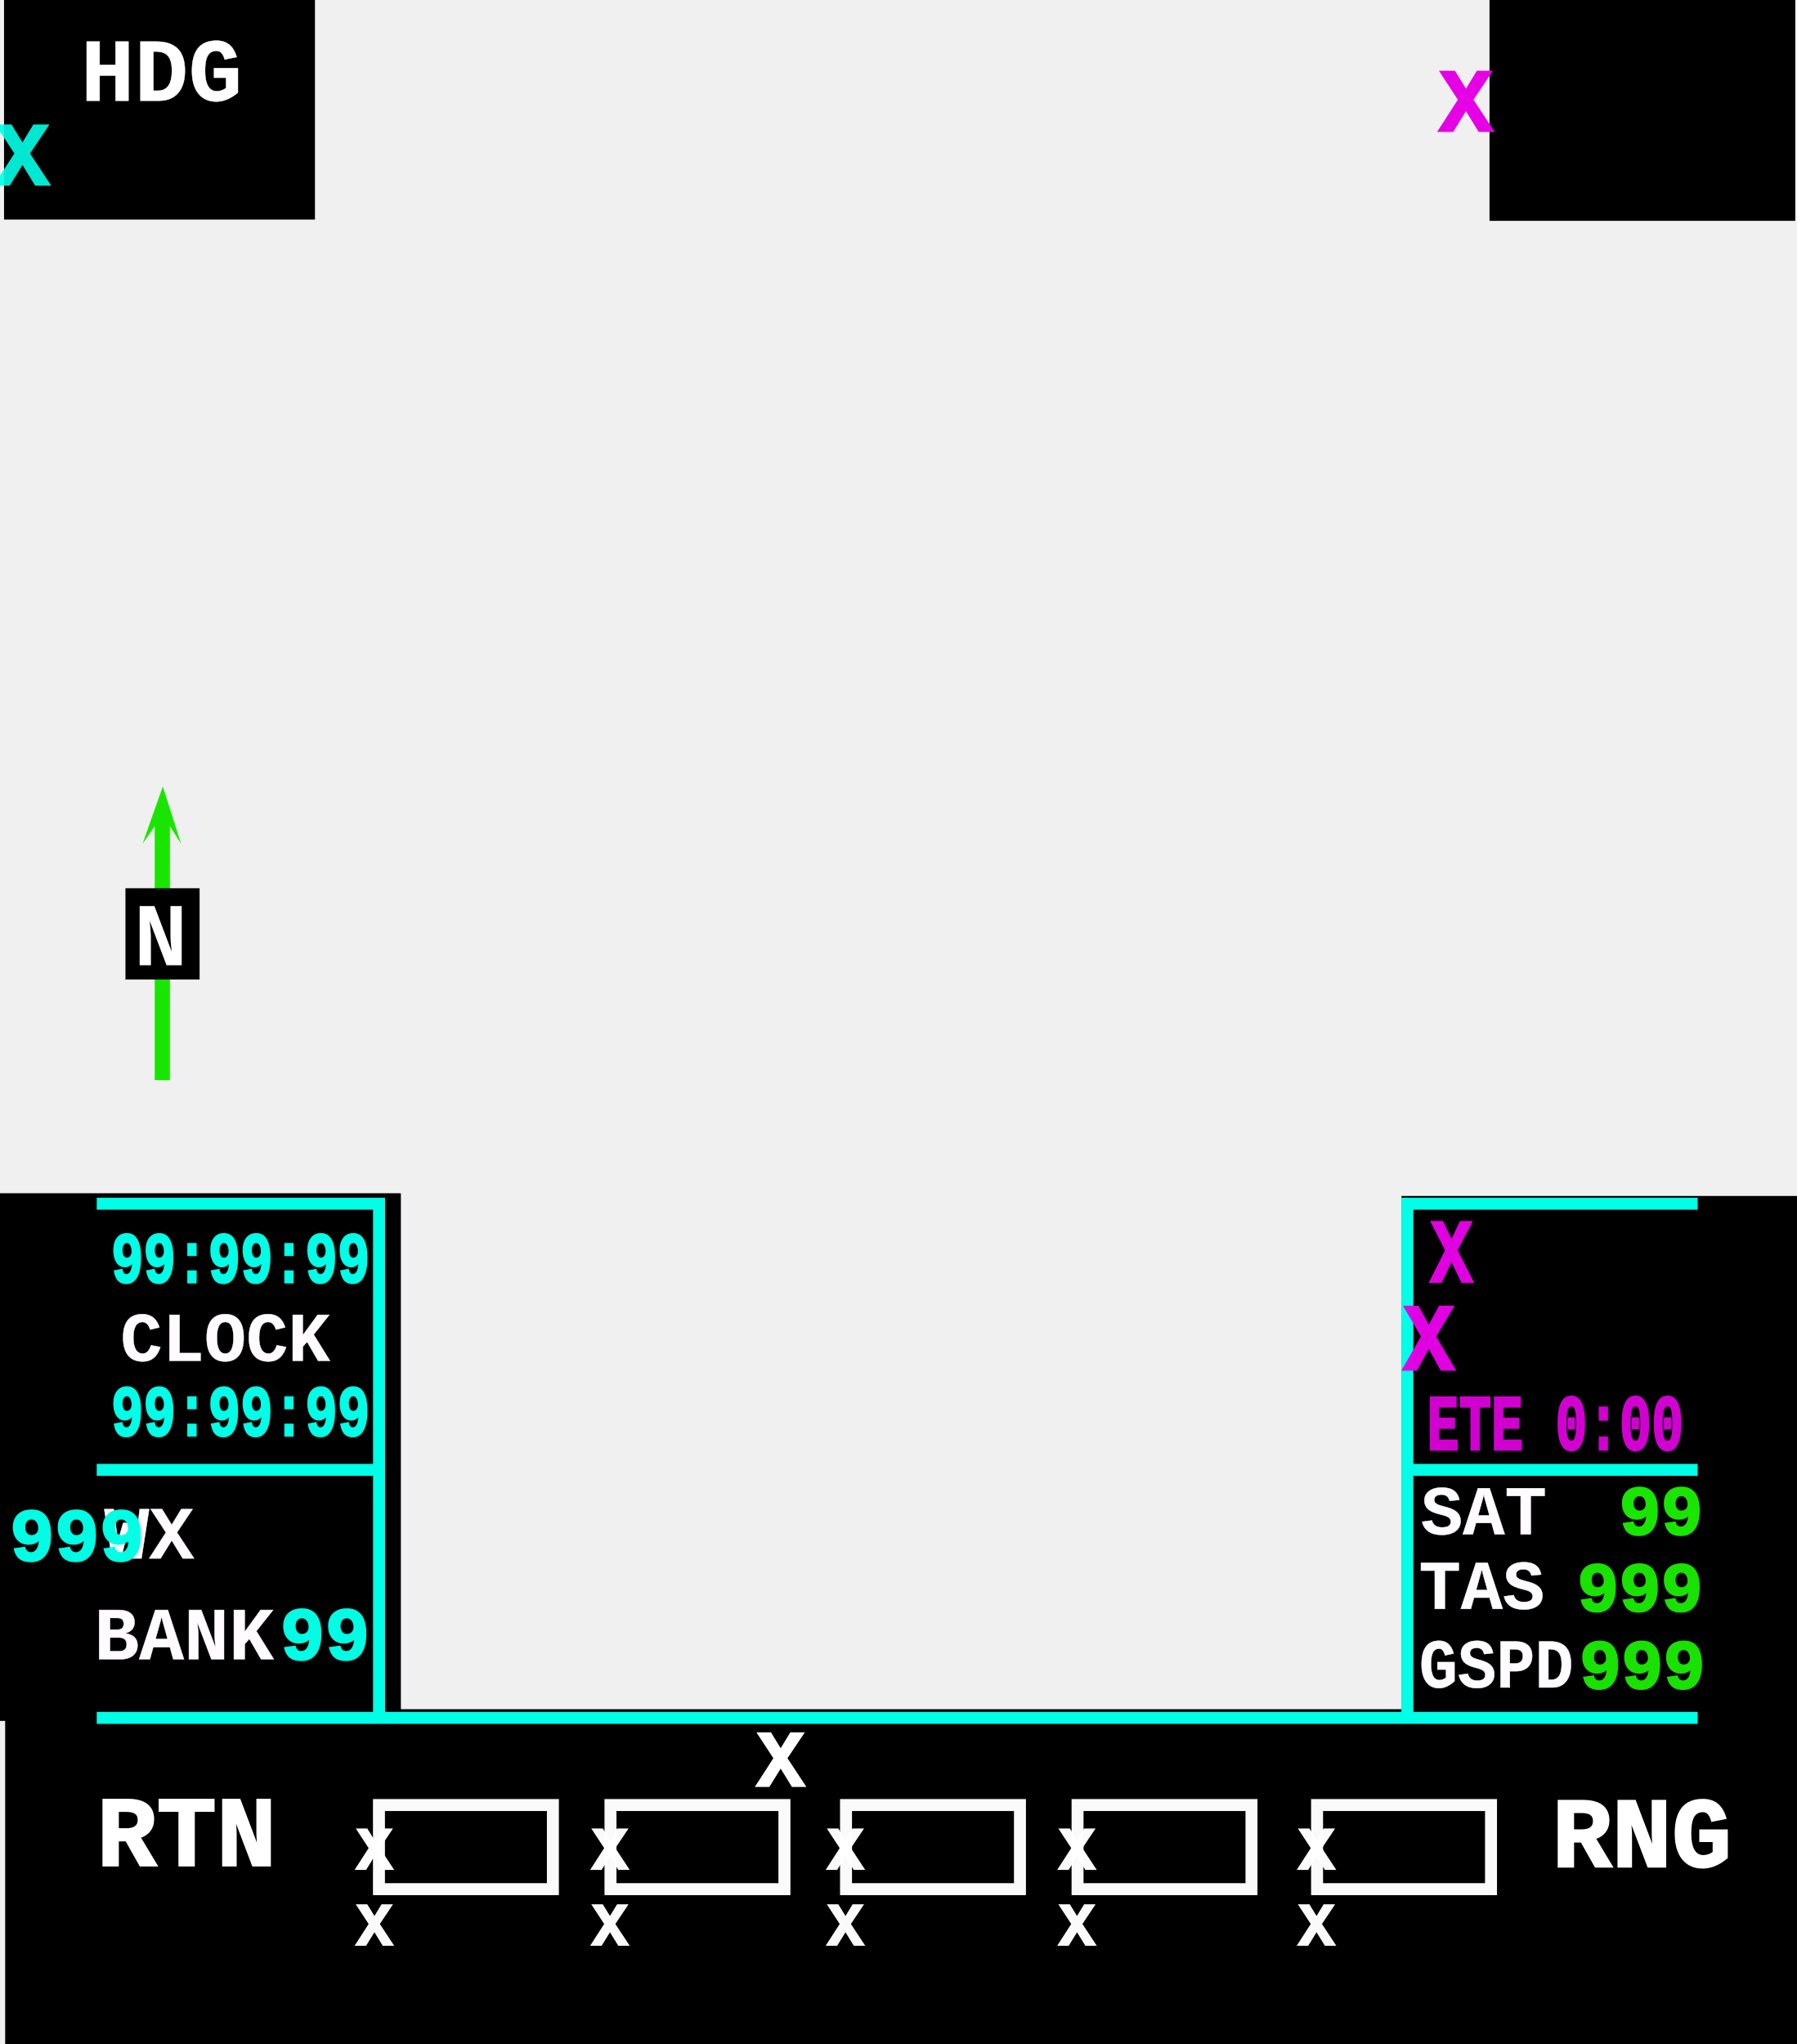
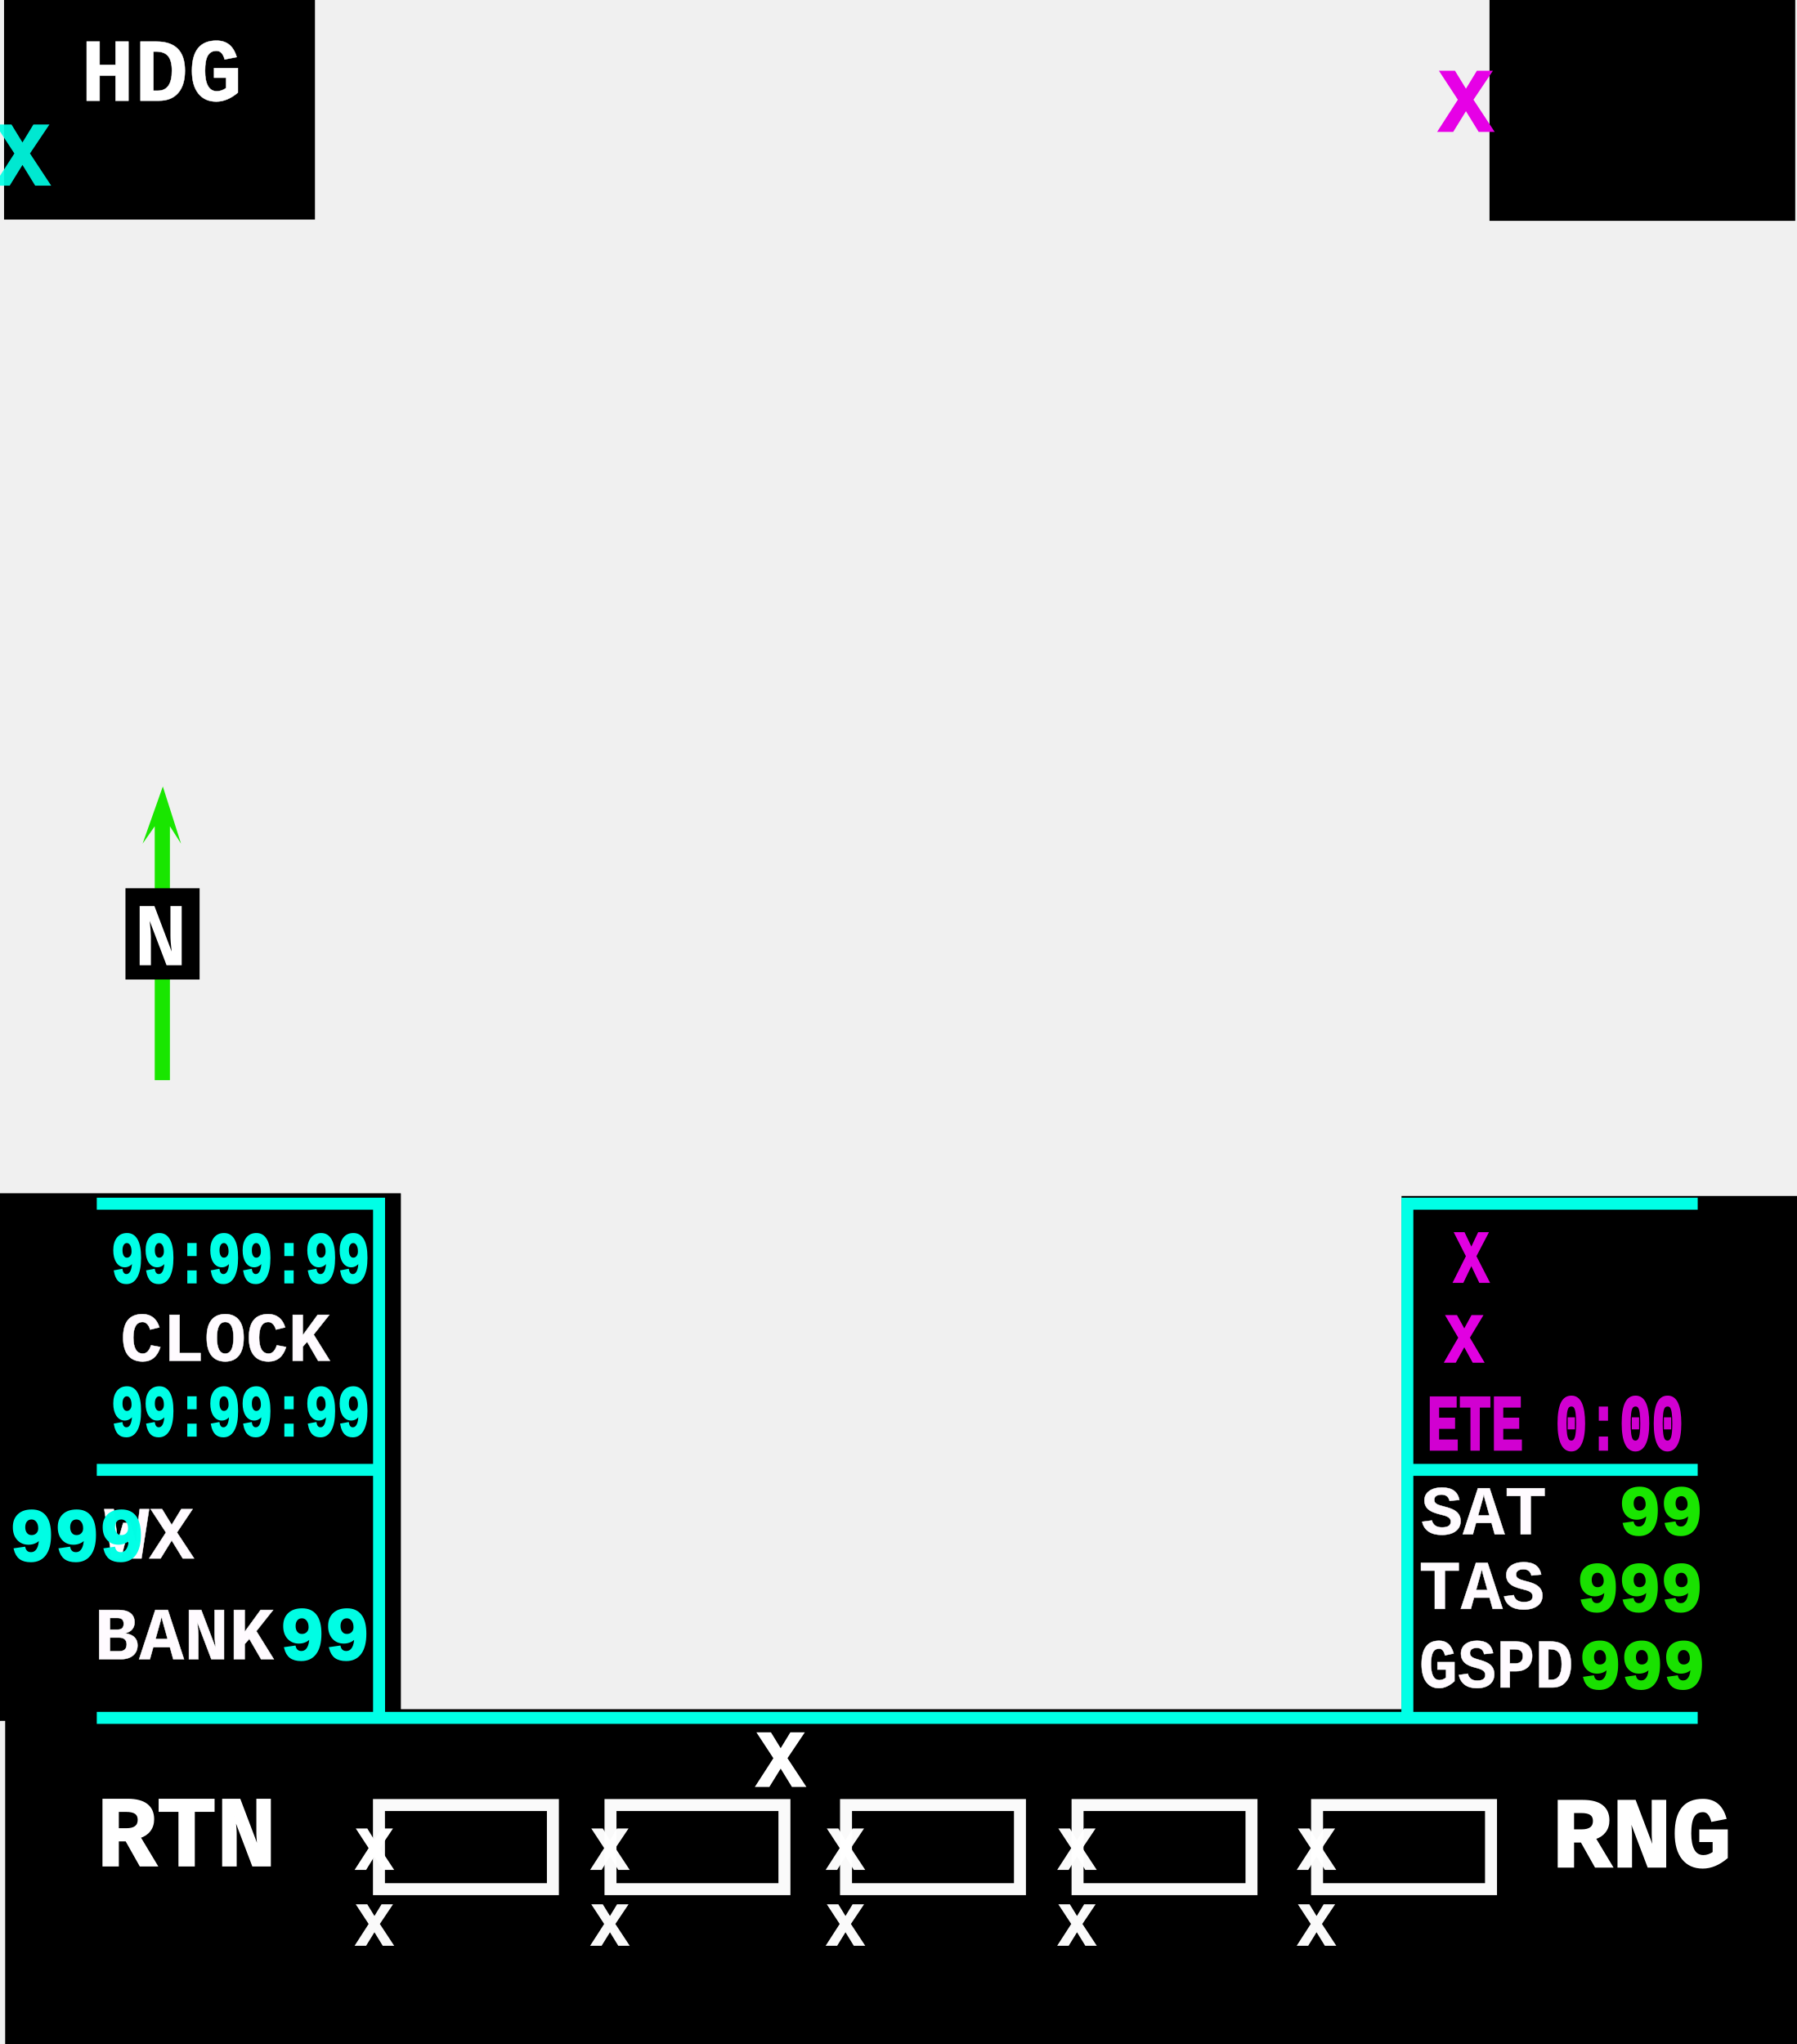
<svg xmlns="http://www.w3.org/2000/svg" width="900" height="1024" viewBox="0 0 900 1024" id="svg4136" version="1.1">
  <defs id="defs4138">
    <marker orient="auto" refY="0.0" refX="0.0" id="Arrow2Mend" style="overflow:visible;">
      <path id="path4363" style="fill-rule:evenodd;stroke-width:0.625;stroke-linejoin:round;stroke:#19e600;stroke-opacity:1;fill:#19e600;fill-opacity:1" d="M 8.719,4.034 L -2.207,0.016 L 8.719,-4.002 C 6.973,-1.63 6.983,1.616 8.719,4.034 z " transform="scale(0.6) rotate(180) translate(0,0)" />
    </marker>
    <marker orient="auto" refY="0.0" refX="0.0" id="Arrow2Lend" style="overflow:visible;">
      <path id="path4357" style="fill-rule:evenodd;stroke-width:0.625;stroke-linejoin:round;stroke:#19e600;stroke-opacity:1;fill:#19e600;fill-opacity:1" d="M 8.719,4.034 L -2.207,0.016 L 8.719,-4.002 C 6.973,-1.63 6.983,1.616 8.719,4.034 z " transform="scale(1.1) rotate(180) translate(1,0)" />
    </marker>
    <marker orient="auto" refY="0.0" refX="0.0" id="Arrow1Sstart" style="overflow:visible">
      <path id="path4309" d="M 0.0,0.0 L 5.0,-5.0 L -12.5,0.0 L 5.0,5.0 L 0.0,0.0 z " style="fill-rule:evenodd;stroke:#00ffff;stroke-width:1pt;stroke-opacity:1;fill:#00ffff;fill-opacity:1" transform="scale(0.2) translate(6,0)" />
    </marker>
    <marker orient="auto" refY="0.0" refX="0.0" id="marker4639" style="overflow:visible">
      <path id="path4641" d="M 0.0,0.0 L 5.0,-5.0 L -12.5,0.0 L 5.0,5.0 L 0.0,0.0 z " style="fill-rule:evenodd;stroke:#00ffff;stroke-width:1pt;stroke-opacity:1;fill:#00ffff;fill-opacity:1" transform="scale(0.4) translate(10,0)" />
    </marker>
    <marker orient="auto" refY="0.0" refX="0.0" id="Arrow1Mstart" style="overflow:visible">
      <path id="path4303" d="M 0.0,0.0 L 5.0,-5.0 L -12.5,0.0 L 5.0,5.0 L 0.0,0.0 z " style="fill-rule:evenodd;stroke:#00ffff;stroke-width:1pt;stroke-opacity:1;fill:#00ffff;fill-opacity:1" transform="scale(0.4) translate(10,0)" />
    </marker>
    <marker orient="auto" refY="0.0" refX="0.0" id="Arrow1Lstart" style="overflow:visible">
      <path id="path4297" d="M 0.0,0.0 L 5.0,-5.0 L -12.5,0.0 L 5.0,5.0 L 0.0,0.0 z " style="fill-rule:evenodd;stroke:#00ffff;stroke-width:1pt;stroke-opacity:1;fill:#00ffff;fill-opacity:1" transform="scale(0.8) translate(12.5,0)" />
    </marker>
    <marker orient="auto" refY="0" refX="0" id="Arrow1Sstart-8" style="overflow:visible">
      <path id="path4309-9" d="M 0,0 5,-5 -12.5,0 5,5 0,0 Z" style="fill:#00ffff;fill-opacity:1;fill-rule:evenodd;stroke:#00ffff;stroke-width:1pt;stroke-opacity:1" transform="matrix(0.2,0,0,0.2,1.2,0)" />
    </marker>
    <marker orient="auto" refY="0" refX="0" id="Arrow1Sstart-7" style="overflow:visible">
      <path id="path4309-6" d="M 0,0 5,-5 -12.5,0 5,5 0,0 Z" style="fill:#00ffff;fill-opacity:1;fill-rule:evenodd;stroke:#00ffff;stroke-width:1pt;stroke-opacity:1" transform="matrix(0.2,0,0,0.2,1.2,0)" />
    </marker>
  </defs>
  <g id="layer7" style="display:inline">
    <rect style="opacity:1;fill:#000000;fill-opacity:1;stroke:#000000;stroke-width:0.149;stroke-miterlimit:4;stroke-dasharray:none;stroke-dashoffset:0;stroke-opacity:1" id="rect1" width="199.222" height="262.847" x="702.232" y="599.236" />
    <rect style="opacity:1;fill:#000000;fill-opacity:1;stroke:#000000;stroke-width:0.153;stroke-miterlimit:4;stroke-dasharray:none;stroke-dashoffset:0;stroke-opacity:1" id="rect2" width="200.762" height="264.172" x="-0.024" y="597.909" />
    <rect style="opacity:1;fill:#000000;fill-opacity:1;stroke:#000000;stroke-width:0.276;stroke-miterlimit:4;stroke-dasharray:none;stroke-dashoffset:0;stroke-opacity:1" id="rect3" width="899.924" height="170.222" x="2.772" y="856.43" />
    <rect style="opacity:1;fill:#000000;fill-opacity:1;stroke:#000000;stroke-width:0.178;stroke-miterlimit:4;stroke-dasharray:none;stroke-dashoffset:0;stroke-opacity:0" id="rect4" width="153.172" height="111.45" x="746.247" y="-0.81" />
    <rect style="opacity:1;fill:#000000;fill-opacity:1;stroke:#000000;stroke-width:0.213;stroke-miterlimit:4;stroke-dasharray:none;stroke-dashoffset:0;stroke-opacity:0" id="rect5" width="155.764" height="112.844" x="2.027" y="-2.853" />
  </g>
  <g id="layer4" style="display:inline">
    <path style="fill:#000000;fill-opacity:1;fill-rule:nonzero;stroke:#00ffe6;stroke-width:6;stroke-linecap:butt;stroke-linejoin:miter;stroke-miterlimit:4;stroke-dasharray:none;stroke-opacity:1" d="m 48.487,603.03 141.421,0 0,257.589" id="path5688" />
    <path style="fill:none;fill-rule:evenodd;stroke:#00ffe6;stroke-width:6;stroke-linecap:butt;stroke-linejoin:miter;stroke-miterlimit:4;stroke-dasharray:none;stroke-opacity:1" d="m 48.487,736.37 141.421,0" id="path5690" />
    <path style="fill:none;fill-rule:evenodd;stroke:#00ffe6;stroke-width:6;stroke-linecap:butt;stroke-linejoin:miter;stroke-miterlimit:4;stroke-dasharray:none;stroke-opacity:1" d="m 850.548,603.03 -145.462,0 0,257.589" id="path5692" />
    <path style="fill:none;fill-rule:evenodd;stroke:#00ffe6;stroke-width:6;stroke-linecap:butt;stroke-linejoin:miter;stroke-miterlimit:4;stroke-dasharray:none;stroke-opacity:1" d="m 850.548,736.37 -145.462,0" id="path5694" />
    <path style="fill:none;fill-rule:evenodd;stroke:#00ffe6;stroke-width:6;stroke-linecap:butt;stroke-linejoin:miter;stroke-miterlimit:4;stroke-dasharray:none;stroke-opacity:1" d="m 48.487,860.619 802.061,0" id="path5696" />
  </g>
  <g id="layer5" style="display:inline">
    <text xml:space="preserve" style="font-style:normal;font-variant:normal;font-weight:bold;font-stretch:normal;font-size:37.5px;line-height:125%;font-family:'Liberation Mono';-inkscape-font-specification:'Liberation Mono, Bold';text-align:start;letter-spacing:0px;word-spacing:0px;writing-mode:lr-tb;text-anchor:start;fill:#fffbff;fill-opacity:1;stroke:#ffffff;stroke-width:0.2;stroke-linecap:butt;stroke-linejoin:miter;stroke-miterlimit:4;stroke-dasharray:none;stroke-opacity:1" x="52.235" y="780.744" id="text5718-3">
      <tspan id="tspan5740" x="52.235" y="780.744">WX</tspan>
    </text>
    <text xml:space="preserve" style="font-style:normal;font-variant:normal;font-weight:bold;font-stretch:normal;font-size:35px;line-height:125%;font-family:'Liberation Mono';-inkscape-font-specification:'Liberation Mono, Bold';text-align:start;letter-spacing:0px;word-spacing:0px;writing-mode:lr-tb;text-anchor:start;fill:#fffbff;fill-opacity:1;stroke:#ffffff;stroke-width:0.2;stroke-linecap:butt;stroke-linejoin:miter;stroke-miterlimit:4;stroke-dasharray:none;stroke-opacity:1" x="711.864" y="768.622" id="text5718-71-9">
      <tspan id="tspan5809" x="711.864" y="768.622">SAT</tspan>
    </text>
    <text xml:space="preserve" style="font-style:normal;font-variant:normal;font-weight:bold;font-stretch:normal;font-size:35px;line-height:125%;font-family:'Liberation Mono';-inkscape-font-specification:'Liberation Mono, Bold';text-align:start;letter-spacing:0px;word-spacing:0px;writing-mode:lr-tb;text-anchor:start;fill:#fffbff;fill-opacity:1;stroke:#ffffff;stroke-width:0.2;stroke-linecap:butt;stroke-linejoin:miter;stroke-miterlimit:4;stroke-dasharray:none;stroke-opacity:1" x="710.854" y="806.018" id="text5718-71-6">
      <tspan id="tspan5819" x="710.854" y="806.018">TAS</tspan>
    </text>
    <text xml:space="preserve" style="font-style:normal;font-variant:normal;font-weight:bold;font-stretch:normal;font-size:33.586px;line-height:125%;font-family:'Liberation Mono';-inkscape-font-specification:'Liberation Mono, Bold';text-align:start;letter-spacing:0px;word-spacing:0px;writing-mode:lr-tb;text-anchor:start;fill:#fffbff;fill-opacity:1;stroke:#ffffff;stroke-width:0.2;stroke-linecap:butt;stroke-linejoin:miter;stroke-miterlimit:4;stroke-dasharray:none;stroke-opacity:1" x="740.884" y="811.251" id="text5718-71-4" transform="scale(0.9596133,1.042086)">
      <tspan id="tspan5829" x="740.884" y="811.251">GSPD</tspan>
    </text>
    <text xml:space="preserve" style="font-style:normal;font-variant:normal;font-weight:bold;font-stretch:normal;font-size:37.5px;line-height:125%;font-family:'Liberation Mono';-inkscape-font-specification:'Liberation Mono, Bold';text-align:start;letter-spacing:0px;word-spacing:0px;writing-mode:lr-tb;text-anchor:start;fill:#fffbff;fill-opacity:1;stroke:#ffffff;stroke-width:0.2;stroke-linecap:butt;stroke-linejoin:miter;stroke-miterlimit:4;stroke-dasharray:none;stroke-opacity:1" x="47.184" y="831.252" id="text5718-3-9">
      <tspan id="tspan4299" x="47.184" y="831.252">BANK</tspan>
    </text>
    <text xml:space="preserve" style="font-style:normal;font-variant:normal;font-weight:bold;font-stretch:normal;font-size:35px;line-height:125%;font-family:'Liberation Mono';-inkscape-font-specification:'Liberation Mono, Bold';text-align:start;letter-spacing:0px;word-spacing:0px;writing-mode:lr-tb;text-anchor:start;fill:#fffbff;fill-opacity:1;stroke:#ffffff;stroke-width:0.2;stroke-linecap:butt;stroke-linejoin:miter;stroke-miterlimit:4;stroke-dasharray:none;stroke-opacity:1" x="60.316" y="681.749" id="text5718-3-5">
      <tspan id="tspan4309" x="60.316" y="681.749">CLOCK</tspan>
    </text>
    <text xml:space="preserve" style="font-style:normal;font-variant:normal;font-weight:bold;font-stretch:normal;font-size:45px;line-height:125%;font-family:'Liberation Mono';-inkscape-font-specification:'Liberation Mono, Bold';text-align:start;letter-spacing:0px;word-spacing:0px;writing-mode:lr-tb;text-anchor:start;fill:#ffffff;fill-opacity:1;stroke:#ffffff;stroke-width:0.2;stroke-linecap:butt;stroke-linejoin:miter;stroke-miterlimit:4;stroke-dasharray:none;stroke-opacity:1" x="40.397" y="50.461" id="text5718-3-5-2">
      <tspan id="tspan4335" x="40.397" y="50.461">HDG</tspan>
    </text>
  </g>
  <g id="layer2" style="display:inline;opacity:1">
    <text xml:space="preserve" style="font-style:normal;font-variant:normal;font-weight:bold;font-stretch:normal;font-size:31.177px;line-height:125%;font-family:'Liberation Mono';-inkscape-font-specification:'Liberation Mono, Bold';text-align:start;letter-spacing:0px;word-spacing:0px;writing-mode:lr-tb;text-anchor:start;fill:#00ffe6;fill-opacity:1;stroke:#00ffe6;stroke-width:1px;stroke-linecap:butt;stroke-linejoin:miter;stroke-opacity:1" x="64.29" y="556.321" id="clock" transform="scale(0.8660254,1.1547)">
      <tspan id="tspan4331" x="64.29" y="556.321">99:99:99</tspan>
    </text>
    <text xml:space="preserve" style="font-style:normal;font-variant:normal;font-weight:bold;font-stretch:normal;font-size:31.177px;line-height:125%;font-family:'Liberation Mono';-inkscape-font-specification:'Liberation Mono, Bold';text-align:start;letter-spacing:0px;word-spacing:0px;writing-mode:lr-tb;text-anchor:start;fill:#00ffe6;fill-opacity:1;stroke:#00ffe6;stroke-width:1px;stroke-linecap:butt;stroke-linejoin:miter;stroke-opacity:1" x="64.29" y="622.807" id="chrono" transform="scale(0.8660254,1.1547)">
      <tspan id="tspan4331-8" x="64.29" y="622.807">99:99:99</tspan>
    </text>
    <text xml:space="preserve" style="font-style:normal;font-variant:normal;font-weight:bold;font-stretch:normal;font-size:37.5px;line-height:125%;font-family:'Liberation Mono';-inkscape-font-specification:'Liberation Mono, Bold';text-align:end;letter-spacing:0px;word-spacing:0px;writing-mode:lr-tb;text-anchor:end;opacity:0.99;fill:#00ffe6;fill-opacity:1;stroke:#00ffe6;stroke-width:1px;stroke-linecap:butt;stroke-linejoin:miter;stroke-opacity:1" x="184.868" y="781.787" id="wx">
      <tspan id="tspan4361" x="184.868" y="781.787">999</tspan>
    </text>
    <text xml:space="preserve" style="font-style:normal;font-variant:normal;font-weight:bold;font-stretch:normal;font-size:37.5px;line-height:125%;font-family:'Liberation Mono';-inkscape-font-specification:'Liberation Mono, Bold';text-align:start;letter-spacing:0px;word-spacing:0px;writing-mode:lr-tb;text-anchor:start;opacity:0.99;fill:#00ffe6;fill-opacity:1;stroke:#00ffe6;stroke-width:1px;stroke-linecap:butt;stroke-linejoin:miter;stroke-opacity:1" x="140.289" y="831.304" id="bank">
      <tspan id="tspan4381" x="140.289" y="831.304">99</tspan>
    </text>
    <text xml:space="preserve" style="font-style:normal;font-variant:normal;font-weight:bold;font-stretch:normal;font-size:35px;line-height:125%;font-family:'Liberation Mono';-inkscape-font-specification:'Liberation Mono, Bold';text-align:start;letter-spacing:0px;word-spacing:0px;writing-mode:lr-tb;text-anchor:start;fill:#19e600;fill-opacity:1;stroke:#19e600;stroke-width:1px;stroke-linecap:butt;stroke-linejoin:miter;stroke-opacity:1" x="811.153" y="768.695" id="sat">
      <tspan id="tspan4385" x="811.153" y="768.695">99</tspan>
    </text>
    <text xml:space="preserve" style="font-style:normal;font-variant:normal;font-weight:bold;font-stretch:normal;font-size:35px;line-height:125%;font-family:'Liberation Mono';-inkscape-font-specification:'Liberation Mono, Bold';text-align:start;letter-spacing:0px;word-spacing:0px;writing-mode:lr-tb;text-anchor:start;opacity:0.98;fill:#19e600;fill-opacity:1;stroke:#19e600;stroke-width:1px;stroke-linecap:butt;stroke-linejoin:miter;stroke-opacity:1" x="790.142" y="807.081" id="tas">
      <tspan id="tspan4413" x="790.142" y="807.081">999</tspan>
    </text>
    <text xml:space="preserve" style="font-style:normal;font-variant:normal;font-weight:bold;font-stretch:normal;font-size:35px;line-height:125%;font-family:'Liberation Mono';-inkscape-font-specification:'Liberation Mono, Bold';text-align:start;letter-spacing:0px;word-spacing:0px;writing-mode:lr-tb;text-anchor:start;opacity:0.98;fill:#19e600;fill-opacity:1;stroke:#19e600;stroke-width:1px;stroke-linecap:butt;stroke-linejoin:miter;stroke-opacity:1" x="791.285" y="845.795" id="gspd">
      <tspan id="tspan4413-4" x="791.285" y="845.795">999</tspan>
    </text>
-     <text xml:space="preserve" style="font-style:normal;font-variant:normal;font-weight:bold;font-stretch:normal;font-size:40px;line-height:125%;font-family:'Liberation Mono';-inkscape-font-specification:'Liberation Mono, Bold';text-align:center;letter-spacing:0px;word-spacing:0px;writing-mode:lr-tb;text-anchor:middle;opacity:0.98;fill:#e600e6;fill-opacity:1;stroke:#e600e6;stroke-width:1px;stroke-linecap:butt;stroke-linejoin:miter;stroke-opacity:1" x="884.231" y="566.524" id="navDist" transform="scale(0.8822838,1.133422)">
+     <text xml:space="preserve" style="font-style:normal;font-variant:normal;font-weight:bold;font-stretch:normal;font-size:32.5px;line-height:125%;font-family:'Liberation Mono';-inkscape-font-specification:'Liberation Mono, Bold';text-align:center;letter-spacing:0px;word-spacing:0px;writing-mode:lr;text-anchor:middle;opacity:0.98;fill:#e600e6;fill-opacity:1;stroke:#e600e6;stroke-width:1px;stroke-linecap:butt;stroke-linejoin:miter;stroke-opacity:1;" x="884.231" y="566.524" id="navDist" transform="scale(0.8822838,1.133422)">
      <tspan id="tspan4289" x="884.231" y="566.524">X</tspan>
    </text>
-     <text xml:space="preserve" style="font-style:normal;font-variant:normal;font-weight:bold;font-stretch:normal;font-size:45px;line-height:125%;font-family:'Liberation Mono';-inkscape-font-specification:'Liberation Mono, Bold';text-align:center;letter-spacing:0px;word-spacing:0px;writing-mode:lr-tb;text-anchor:middle;opacity:0.98;fill:#e600e6;fill-opacity:1;stroke:#e600e6;stroke-width:1.163px;stroke-linecap:butt;stroke-linejoin:miter;stroke-opacity:1" x="823.976" y="649.214" id="navId" transform="scale(0.9462785,1.056771)">
-       <tspan id="tspan4291" x="823.976" y="649.214" style="font-style:normal;font-variant:normal;font-weight:bold;font-stretch:normal;font-size:45px;line-height:125%;font-family:'Liberation Mono';-inkscape-font-specification:'Liberation Mono, Bold';text-align:center;writing-mode:lr-tb;text-anchor:middle;stroke-width:1.163px">X</tspan>
+     <text xml:space="preserve" style="font-style:normal;font-variant:normal;font-weight:bold;font-stretch:normal;font-size:32.5px;line-height:125%;font-family:'Liberation Mono';-inkscape-font-specification:'Liberation Mono, Bold';text-align:center;letter-spacing:0px;word-spacing:0px;writing-mode:lr-tb;text-anchor:middle;opacity:0.98;fill:#e600e6;fill-opacity:1;stroke:#e600e6;stroke-width:1.163px;stroke-linecap:butt;stroke-linejoin:miter;stroke-opacity:1" x="823.976" y="645.429" id="navId" transform="scale(0.9462785,1.056771)">
+       <tspan id="tspan4291" x="823.976" y="645.429" style="font-style:normal;font-variant:normal;font-weight:bold;font-stretch:normal;font-size:32.5px;line-height:125%;font-family:'Liberation Mono';-inkscape-font-specification:'Liberation Mono, Bold';text-align:center;writing-mode:lr-tb;text-anchor:middle;stroke-width:1.163px">X</tspan>
    </text>
    <text xml:space="preserve" style="font-style:normal;font-variant:normal;font-weight:bold;font-stretch:normal;font-size:32.5px;line-height:125%;font-family:'Liberation Mono';-inkscape-font-specification:'Liberation Mono, Bold';text-align:justify;letter-spacing:0px;word-spacing:0px;writing-mode:lr-tb;text-anchor:start;opacity:0.91;fill:#e600e6;fill-opacity:1;stroke:#e600e6;stroke-width:1px;stroke-linecap:butt;stroke-linejoin:miter;stroke-opacity:1" x="867.807" y="598.251" id="navTtw" transform="scale(0.823847,1.213818)">
      <tspan id="tspan4281" x="867.807" y="598.251">ETE 0:00</tspan>
    </text>
    <text xml:space="preserve" style="font-style:normal;font-variant:normal;font-weight:bold;font-stretch:normal;font-size:45px;line-height:125%;font-family:'Liberation Mono';-inkscape-font-specification:'Liberation Mono, Bold';text-align:center;letter-spacing:0px;word-spacing:0px;writing-mode:lr-tb;text-anchor:middle;fill:#e600e6;fill-opacity:1;stroke:#e600e6;stroke-width:1px;stroke-linecap:butt;stroke-linejoin:miter;stroke-opacity:1" x="801.924" y="65.58" id="navType">
      <tspan id="tspan4313" x="801.924" y="65.58">X</tspan>
    </text>
    <text xml:space="preserve" style="font-style:normal;font-variant:normal;font-weight:bold;font-stretch:normal;font-size:45px;line-height:125%;font-family:'Liberation Mono';-inkscape-font-specification:'Liberation Mono, Bold';text-align:center;letter-spacing:0px;word-spacing:0px;writing-mode:lr-tb;text-anchor:middle;opacity:0.91;fill:#00ffe6;fill-opacity:1;stroke:#00ffe6;stroke-width:1px;stroke-linecap:butt;stroke-linejoin:miter;stroke-opacity:1" x="78.739" y="92.506" id="hdgAnn">
      <tspan id="tspan4217" x="78.739" y="92.506">X</tspan>
    </text>
  </g>
  <g id="layer3" style="display:inline;opacity:1">
    <text xml:space="preserve" style="font-style:normal;font-variant:normal;font-weight:bold;font-stretch:normal;font-size:40px;line-height:125%;font-family:'Liberation Mono';-inkscape-font-specification:'Liberation Mono, Bold';text-align:center;letter-spacing:0px;word-spacing:0px;writing-mode:lr-tb;text-anchor:middle;fill:#ffffff;fill-opacity:1;stroke:#ffffff;stroke-width:1px;stroke-linecap:butt;stroke-linejoin:miter;stroke-opacity:1" x="451.099" y="894.714" id="main">
      <tspan id="tspan4204" x="451.099" y="894.714">X</tspan>
    </text>
    <text xml:space="preserve" style="font-style:normal;font-variant:normal;font-weight:bold;font-stretch:normal;font-size:50px;line-height:125%;font-family:'Liberation Mono';-inkscape-font-specification:'Liberation Mono, Bold';text-align:start;letter-spacing:0px;word-spacing:0px;writing-mode:lr-tb;text-anchor:start;fill:#ffffff;fill-opacity:1;stroke:#ffffff;stroke-width:1px;stroke-linecap:butt;stroke-linejoin:miter;stroke-opacity:1" x="48.487" y="934.571" id="text4206">
      <tspan id="tspan4208" x="48.487" y="934.571">RTN</tspan>
    </text>
    <text xml:space="preserve" style="font-style:normal;font-variant:normal;font-weight:bold;font-stretch:normal;font-size:50px;line-height:125%;font-family:'Liberation Mono';-inkscape-font-specification:'Liberation Mono, Bold';text-align:justify;letter-spacing:0px;word-spacing:0px;writing-mode:lr-tb;text-anchor:start;fill:#ffffff;fill-opacity:1;stroke:#ffffff;stroke-width:1px;stroke-linecap:butt;stroke-linejoin:miter;stroke-opacity:1" x="777.571" y="935.143" id="text4210">
      <tspan id="tspan4212" x="777.571" y="935.143">RNG</tspan>
    </text>
    <text xml:space="preserve" style="font-style:normal;font-variant:normal;font-weight:bold;font-stretch:normal;font-size:30px;line-height:125%;font-family:'Liberation Mono';-inkscape-font-specification:'Liberation Mono, Bold';text-align:center;letter-spacing:0px;word-spacing:0px;writing-mode:lr-tb;text-anchor:middle;fill:#ffffff;fill-opacity:1;stroke:#ffffff;stroke-width:1px;stroke-linecap:butt;stroke-linejoin:miter;stroke-opacity:1" x="232.571" y="936.286" id="menu1">
      <tspan id="tspan4213" x="232.571" y="936.286">X</tspan>
    </text>
    <text xml:space="preserve" style="font-style:normal;font-variant:normal;font-weight:bold;font-stretch:normal;font-size:30px;line-height:125%;font-family:'Liberation Mono';-inkscape-font-specification:'Liberation Mono, Bold';text-align:center;letter-spacing:0px;word-spacing:0px;writing-mode:lr-tb;text-anchor:middle;opacity:0.98;fill:#ffffff;fill-opacity:1;stroke:#ffffff;stroke-width:1px;stroke-linecap:butt;stroke-linejoin:miter;stroke-opacity:1" x="350.571" y="936.286" id="menu2">
      <tspan id="tspan4213-8" x="350.571" y="936.286">X</tspan>
    </text>
    <text xml:space="preserve" style="font-style:normal;font-variant:normal;font-weight:bold;font-stretch:normal;font-size:30px;line-height:125%;font-family:'Liberation Mono';-inkscape-font-specification:'Liberation Mono, Bold';text-align:center;letter-spacing:0px;word-spacing:0px;writing-mode:lr-tb;text-anchor:middle;opacity:0.98;fill:#ffffff;fill-opacity:1;stroke:#ffffff;stroke-width:1px;stroke-linecap:butt;stroke-linejoin:miter;stroke-opacity:1" x="468.571" y="936.286" id="menu3">
      <tspan id="tspan4213-8-1" x="468.571" y="936.286">X</tspan>
    </text>
    <text xml:space="preserve" style="font-style:normal;font-variant:normal;font-weight:bold;font-stretch:normal;font-size:30px;line-height:125%;font-family:'Liberation Mono';-inkscape-font-specification:'Liberation Mono, Bold';text-align:center;letter-spacing:0px;word-spacing:0px;writing-mode:lr-tb;text-anchor:middle;opacity:0.98;fill:#ffffff;fill-opacity:1;stroke:#ffffff;stroke-width:1px;stroke-linecap:butt;stroke-linejoin:miter;stroke-opacity:1" x="584.571" y="936.286" id="menu4">
      <tspan id="tspan4213-8-8" x="584.571" y="936.286">X</tspan>
    </text>
    <text xml:space="preserve" style="font-style:normal;font-variant:normal;font-weight:bold;font-stretch:normal;font-size:30px;line-height:125%;font-family:'Liberation Mono';-inkscape-font-specification:'Liberation Mono, Bold';text-align:center;letter-spacing:0px;word-spacing:0px;writing-mode:lr-tb;text-anchor:middle;opacity:0.98;fill:#ffffff;fill-opacity:1;stroke:#ffffff;stroke-width:1px;stroke-linecap:butt;stroke-linejoin:miter;stroke-opacity:1" x="704.571" y="936.286" id="menu5">
      <tspan id="tspan4213-8-9" x="704.571" y="936.286">X</tspan>
    </text>
    <text xml:space="preserve" style="font-style:normal;font-variant:normal;font-weight:bold;font-stretch:normal;font-size:30px;line-height:125%;font-family:'Liberation Mono';-inkscape-font-specification:'Liberation Mono, Bold';text-align:center;letter-spacing:0px;word-spacing:0px;writing-mode:lr-tb;text-anchor:middle;opacity:0.98;fill:#ffffff;fill-opacity:1;stroke:#ffffff;stroke-width:1px;stroke-linecap:butt;stroke-linejoin:miter;stroke-opacity:1" x="232.571" y="974.286" id="menu1b">
      <tspan id="tspan4213-86" x="232.571" y="974.286">X</tspan>
    </text>
    <text xml:space="preserve" style="font-style:normal;font-variant:normal;font-weight:bold;font-stretch:normal;font-size:30px;line-height:125%;font-family:'Liberation Mono';-inkscape-font-specification:'Liberation Mono, Bold';text-align:center;letter-spacing:0px;word-spacing:0px;writing-mode:lr-tb;text-anchor:middle;opacity:0.98;fill:#ffffff;fill-opacity:1;stroke:#ffffff;stroke-width:1px;stroke-linecap:butt;stroke-linejoin:miter;stroke-opacity:1" x="350.571" y="974.286" id="menu2b">
      <tspan id="tspan4213-8-4" x="350.571" y="974.286">X</tspan>
    </text>
    <text xml:space="preserve" style="font-style:normal;font-variant:normal;font-weight:bold;font-stretch:normal;font-size:30px;line-height:125%;font-family:'Liberation Mono';-inkscape-font-specification:'Liberation Mono, Bold';text-align:center;letter-spacing:0px;word-spacing:0px;writing-mode:lr-tb;text-anchor:middle;opacity:0.98;fill:#ffffff;fill-opacity:1;stroke:#ffffff;stroke-width:1px;stroke-linecap:butt;stroke-linejoin:miter;stroke-opacity:1" x="468.571" y="974.286" id="menu3b">
      <tspan id="tspan4213-8-1-8" x="468.571" y="974.286">X</tspan>
    </text>
    <text xml:space="preserve" style="font-style:normal;font-variant:normal;font-weight:bold;font-stretch:normal;font-size:30px;line-height:125%;font-family:'Liberation Mono';-inkscape-font-specification:'Liberation Mono, Bold';text-align:center;letter-spacing:0px;word-spacing:0px;writing-mode:lr-tb;text-anchor:middle;opacity:0.98;fill:#ffffff;fill-opacity:1;stroke:#ffffff;stroke-width:1px;stroke-linecap:butt;stroke-linejoin:miter;stroke-opacity:1" x="584.571" y="974.286" id="menu4b">
      <tspan id="tspan4213-8-8-9" x="584.571" y="974.286">X</tspan>
    </text>
    <text xml:space="preserve" style="font-style:normal;font-variant:normal;font-weight:bold;font-stretch:normal;font-size:30px;line-height:125%;font-family:'Liberation Mono';-inkscape-font-specification:'Liberation Mono, Bold';text-align:center;letter-spacing:0px;word-spacing:0px;writing-mode:lr-tb;text-anchor:middle;opacity:0.98;fill:#ffffff;fill-opacity:1;stroke:#ffffff;stroke-width:1px;stroke-linecap:butt;stroke-linejoin:miter;stroke-opacity:1" x="704.571" y="974.286" id="menu5b">
      <tspan id="tspan4213-8-9-7" x="704.571" y="974.286">X</tspan>
    </text>
  </g>
  <g id="layer6" style="display:inline">
    <rect style="opacity:0.98;fill:none;fill-opacity:1;fill-rule:nonzero;stroke:#ffffff;stroke-width:6;stroke-miterlimit:4;stroke-dasharray:none;stroke-dashoffset:0;stroke-opacity:1" id="cdr1" width="87.143" height="42.143" x="189.857" y="904.286" />
    <rect style="opacity:0.98;fill:none;fill-opacity:1;fill-rule:nonzero;stroke:#ffffff;stroke-width:6;stroke-miterlimit:4;stroke-dasharray:none;stroke-dashoffset:0;stroke-opacity:1" id="cdr2" width="87.143" height="42.143" x="305.857" y="904.286" />
    <rect style="opacity:0.98;fill:none;fill-opacity:1;fill-rule:nonzero;stroke:#ffffff;stroke-width:6;stroke-miterlimit:4;stroke-dasharray:none;stroke-dashoffset:0;stroke-opacity:1" id="cdr3" width="87.143" height="42.143" x="423.857" y="904.286" />
    <rect style="opacity:0.98;fill:none;fill-opacity:1;fill-rule:nonzero;stroke:#ffffff;stroke-width:6;stroke-miterlimit:4;stroke-dasharray:none;stroke-dashoffset:0;stroke-opacity:1" id="cdr4" width="87.143" height="42.143" x="539.857" y="904.286" />
    <rect style="opacity:0.98;fill:none;fill-opacity:1;fill-rule:nonzero;stroke:#ffffff;stroke-width:6;stroke-miterlimit:4;stroke-dasharray:none;stroke-dashoffset:0;stroke-opacity:1" id="cdr5" width="87.143" height="42.143" x="659.857" y="904.286" />
  </g>
  <g id="layer8">
    <g id="trueNorth">
      <path id="arrow" d="m 77.519,541.143 0,-127.191 -6.09,8.729 L 81.579,394 l 9.135,28.68 -5.583,-8.729 0,127.191 z" style="fill:#19e600;fill-opacity:1;fill-rule:evenodd;stroke:none;stroke-width:1px;stroke-linecap:butt;stroke-linejoin:miter;stroke-opacity:1" />
      <rect y="444.992" x="62.857" height="45.731" width="37.143" id="rect4934" style="opacity:1;fill:#000000;fill-opacity:1;fill-rule:nonzero;stroke:none;stroke-width:6;stroke-linecap:butt;stroke-linejoin:miter;stroke-miterlimit:4;stroke-dasharray:none;stroke-dashoffset:0;stroke-opacity:1" />
      <text id="North" y="483.571" x="67" style="font-style:normal;font-variant:normal;font-weight:bold;font-stretch:normal;font-size:45px;line-height:125%;font-family:'Liberation Mono';-inkscape-font-specification:'Liberation Mono, Bold';text-align:start;letter-spacing:0px;word-spacing:0px;writing-mode:lr-tb;text-anchor:start;fill:#ffffff;fill-opacity:1;stroke:none;stroke-width:1px;stroke-linecap:butt;stroke-linejoin:miter;stroke-opacity:1" xml:space="preserve">
        <tspan style="font-style:normal;font-variant:normal;font-weight:bold;font-stretch:normal;font-size:45px;line-height:125%;font-family:'Liberation Mono';-inkscape-font-specification:'Liberation Mono, Bold';text-align:start;writing-mode:lr-tb;text-anchor:start;fill:#ffffff;fill-opacity:1;stroke:none;stroke-opacity:1" y="483.571" x="67" id="tspan4922">N</tspan>
      </text>
    </g>
  </g>
</svg>
